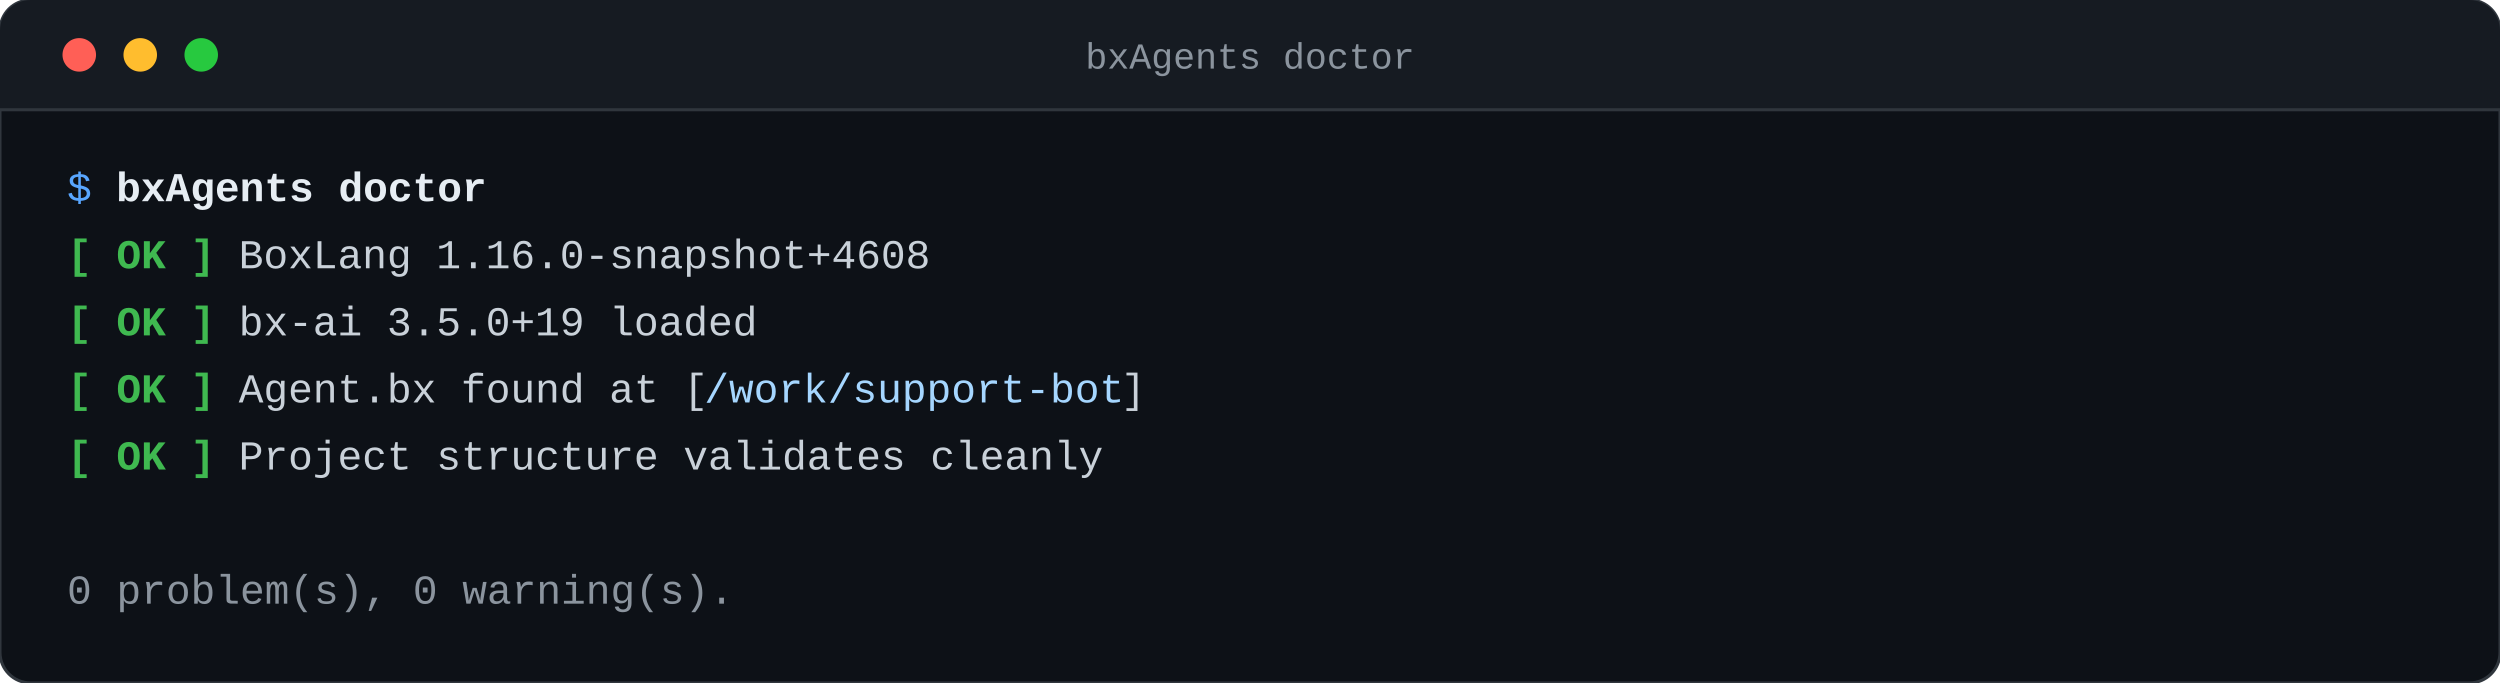
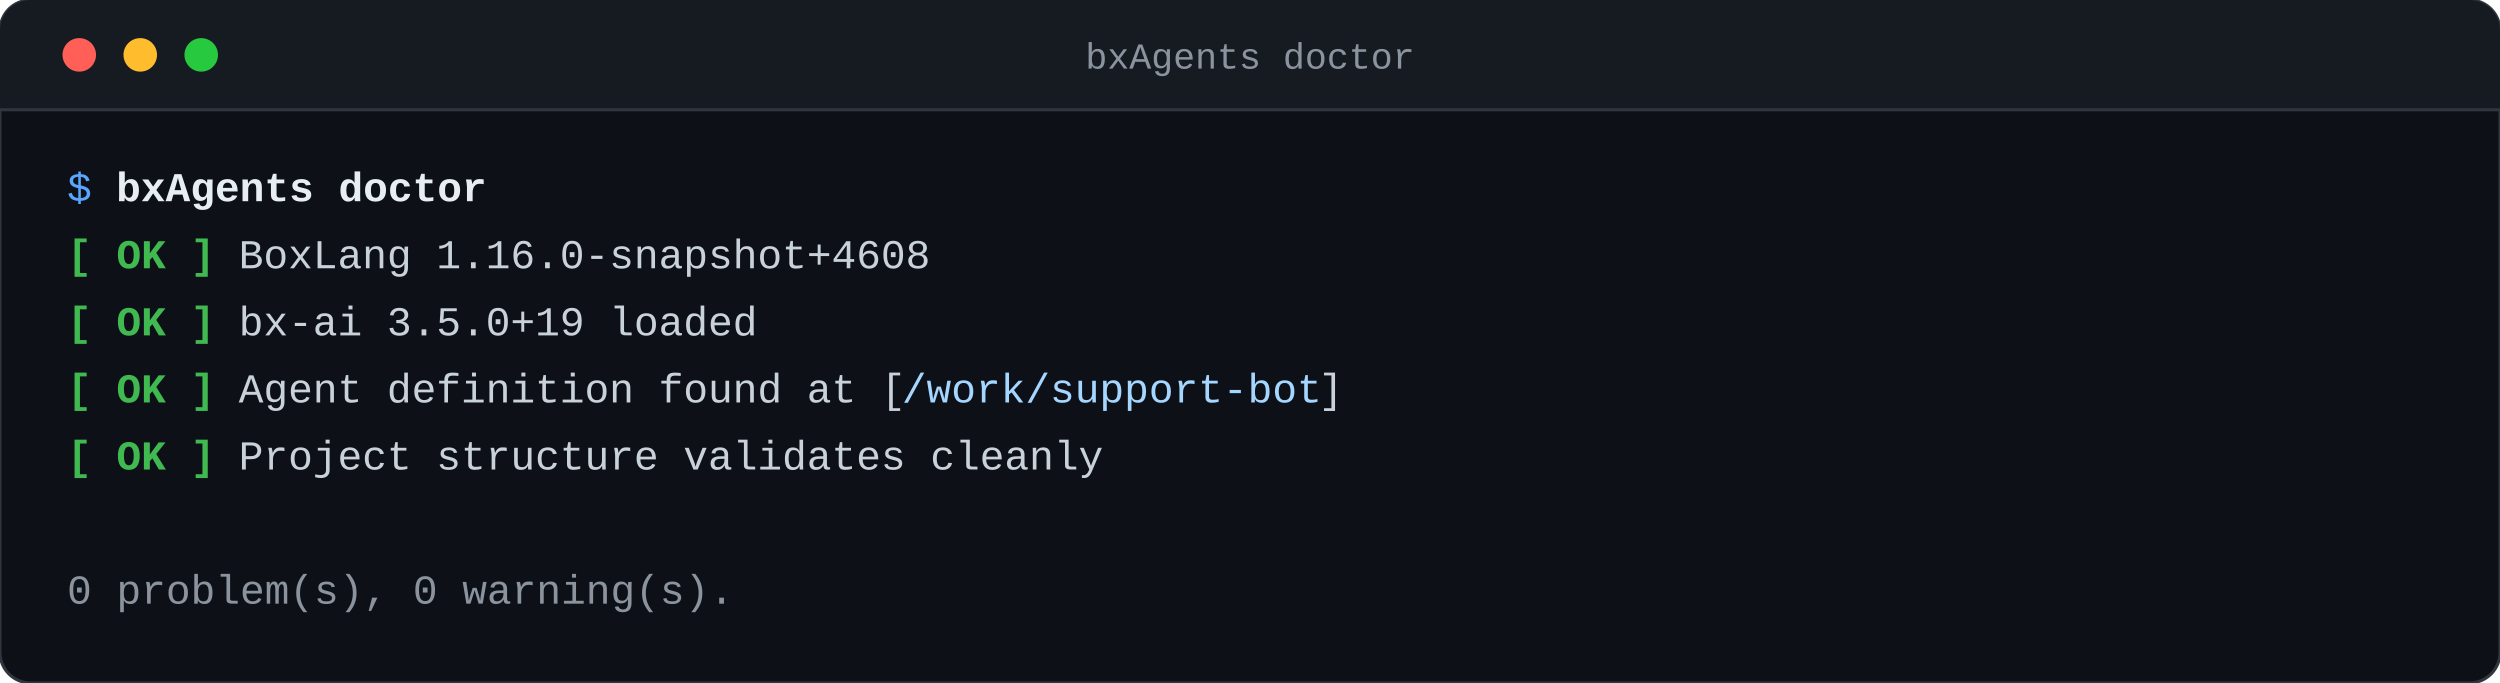
- <svg xmlns="http://www.w3.org/2000/svg" viewBox="0 0 820 224" width="820" height="224" role="img" aria-label="Terminal output of bxAgents doctor: BoxLang and bx-ai versions OK, Agent.bx found, project structure validates cleanly, ending with 0 problems and 0 warnings.">
+ <svg xmlns="http://www.w3.org/2000/svg" viewBox="0 0 820 224" width="820" height="224" role="img" aria-label="Terminal output of bxAgents doctor: BoxLang and bx-ai versions OK, Agent definition found, project structure validates cleanly, ending with 0 problems and 0 warnings.">
  <rect x="0" y="0" width="820" height="224" rx="10" fill="#0d1117" stroke="#30363d" />
  <path d="M0 10a10 10 0 0 1 10-10h800a10 10 0 0 1 10 10v26H0z" fill="#161b22" />
  <line x1="0" y1="36" x2="820" y2="36" stroke="#30363d" />
  <circle cx="26" cy="18" r="5.5" fill="#ff5f56" />
  <circle cx="46" cy="18" r="5.5" fill="#ffbd2e" />
  <circle cx="66" cy="18" r="5.5" fill="#27c93f" />
  <text x="410.0" y="22.5" fill="#8b949e" font-family="ui-monospace,SFMono-Regular,'SF Mono',Menlo,Consolas,'Liberation Mono',monospace" font-size="12" text-anchor="middle">bxAgents doctor</text>
  <text x="22.0" y="66" fill="#58a6ff" font-family="ui-monospace,SFMono-Regular,'SF Mono',Menlo,Consolas,'Liberation Mono',monospace" font-size="13.5" xml:space="preserve">$ </text>
  <text x="38.1" y="66" fill="#e6edf3" font-family="ui-monospace,SFMono-Regular,'SF Mono',Menlo,Consolas,'Liberation Mono',monospace" font-size="13.5" font-weight="600" xml:space="preserve">bxAgents doctor</text>
  <text x="22.0" y="88" fill="#3fb950" font-family="ui-monospace,SFMono-Regular,'SF Mono',Menlo,Consolas,'Liberation Mono',monospace" font-size="13.5" font-weight="600" xml:space="preserve">[ OK ] </text>
  <text x="78.3" y="88" fill="#c9d1d9" font-family="ui-monospace,SFMono-Regular,'SF Mono',Menlo,Consolas,'Liberation Mono',monospace" font-size="13.5" xml:space="preserve">BoxLang 1.16.0-snapshot+4608</text>
  <text x="22.0" y="110" fill="#3fb950" font-family="ui-monospace,SFMono-Regular,'SF Mono',Menlo,Consolas,'Liberation Mono',monospace" font-size="13.5" font-weight="600" xml:space="preserve">[ OK ] </text>
  <text x="78.3" y="110" fill="#c9d1d9" font-family="ui-monospace,SFMono-Regular,'SF Mono',Menlo,Consolas,'Liberation Mono',monospace" font-size="13.5" xml:space="preserve">bx-ai 3.5.0+19 loaded</text>
  <text x="22.0" y="132" fill="#3fb950" font-family="ui-monospace,SFMono-Regular,'SF Mono',Menlo,Consolas,'Liberation Mono',monospace" font-size="13.5" font-weight="600" xml:space="preserve">[ OK ] </text>
-   <text x="78.3" y="132" fill="#c9d1d9" font-family="ui-monospace,SFMono-Regular,'SF Mono',Menlo,Consolas,'Liberation Mono',monospace" font-size="13.5" xml:space="preserve">Agent.bx found at [</text>
-   <text x="231.0" y="132" fill="#a5d6ff" font-family="ui-monospace,SFMono-Regular,'SF Mono',Menlo,Consolas,'Liberation Mono',monospace" font-size="13.5" xml:space="preserve">/work/support-bot</text>
-   <text x="367.7" y="132" fill="#c9d1d9" font-family="ui-monospace,SFMono-Regular,'SF Mono',Menlo,Consolas,'Liberation Mono',monospace" font-size="13.5" xml:space="preserve">]</text>
+   <text x="78.3" y="132" fill="#c9d1d9" font-family="ui-monospace,SFMono-Regular,'SF Mono',Menlo,Consolas,'Liberation Mono',monospace" font-size="13.5" xml:space="preserve">Agent definition found at [</text>
+   <text x="295.8" y="132" fill="#a5d6ff" font-family="ui-monospace,SFMono-Regular,'SF Mono',Menlo,Consolas,'Liberation Mono',monospace" font-size="13.5" xml:space="preserve">/work/support-bot</text>
+   <text x="432.5" y="132" fill="#c9d1d9" font-family="ui-monospace,SFMono-Regular,'SF Mono',Menlo,Consolas,'Liberation Mono',monospace" font-size="13.5" xml:space="preserve">]</text>
  <text x="22.0" y="154" fill="#3fb950" font-family="ui-monospace,SFMono-Regular,'SF Mono',Menlo,Consolas,'Liberation Mono',monospace" font-size="13.5" font-weight="600" xml:space="preserve">[ OK ] </text>
  <text x="78.3" y="154" fill="#c9d1d9" font-family="ui-monospace,SFMono-Regular,'SF Mono',Menlo,Consolas,'Liberation Mono',monospace" font-size="13.5" xml:space="preserve">Project structure validates cleanly</text>
  <text x="22.0" y="176" fill="#c9d1d9" font-family="ui-monospace,SFMono-Regular,'SF Mono',Menlo,Consolas,'Liberation Mono',monospace" font-size="13.5" xml:space="preserve" />
  <text x="22.0" y="198" fill="#8b949e" font-family="ui-monospace,SFMono-Regular,'SF Mono',Menlo,Consolas,'Liberation Mono',monospace" font-size="13.5" xml:space="preserve">0 problem(s), 0 warning(s).</text>
</svg>
